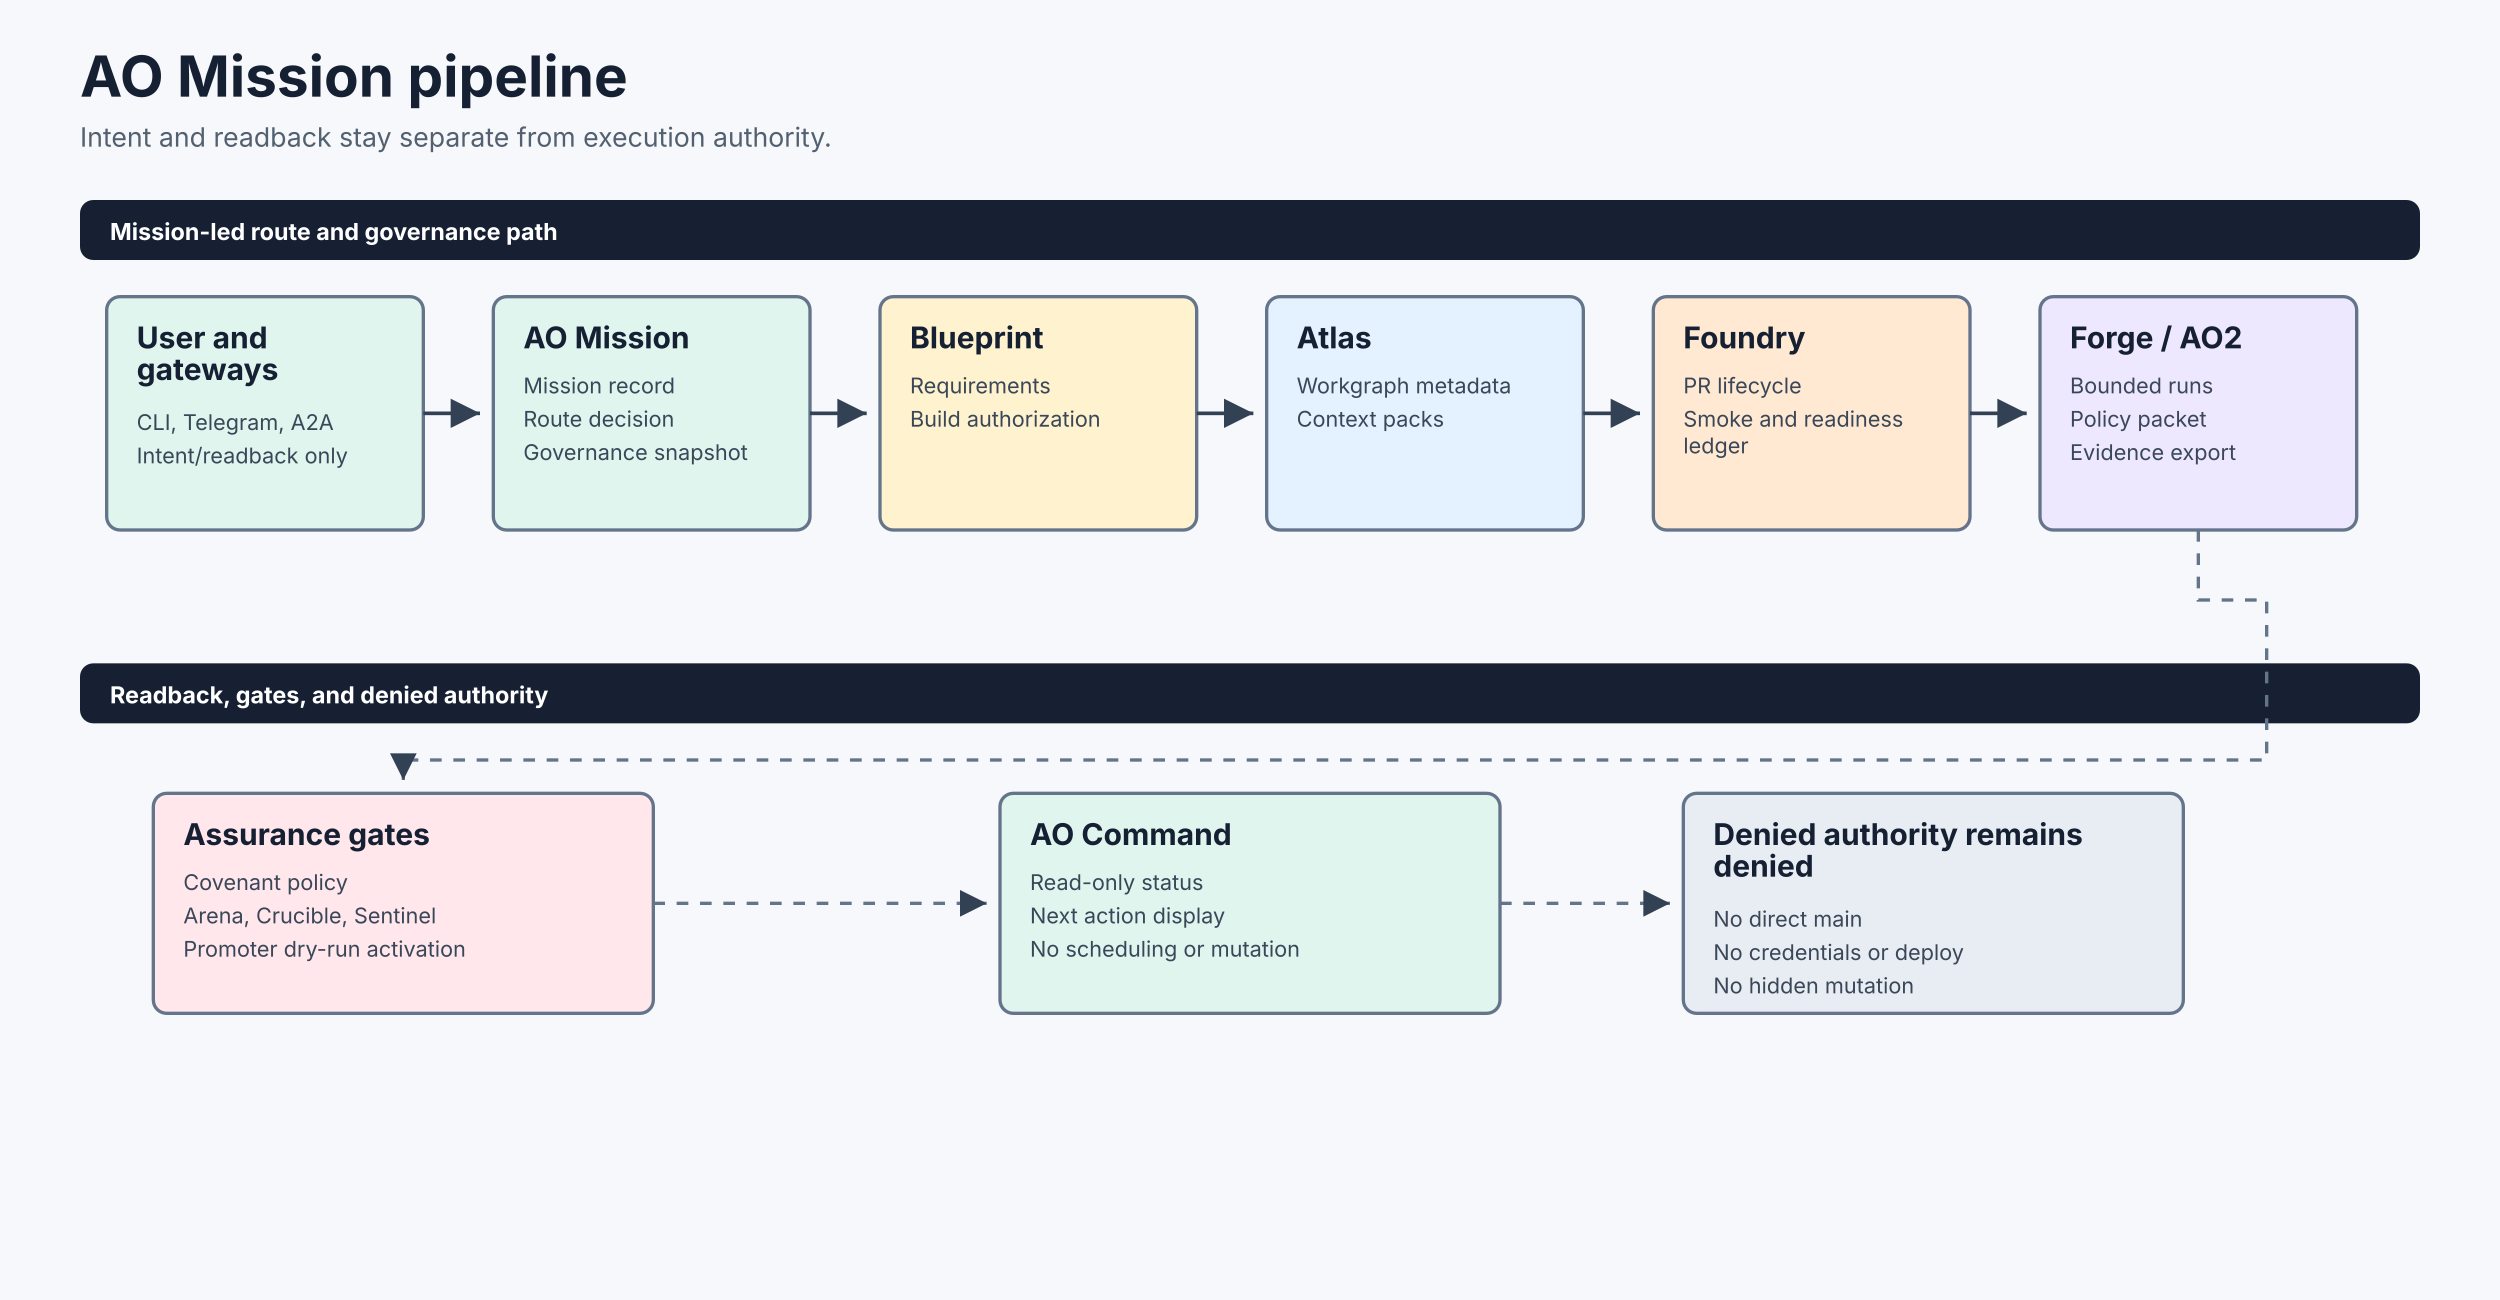
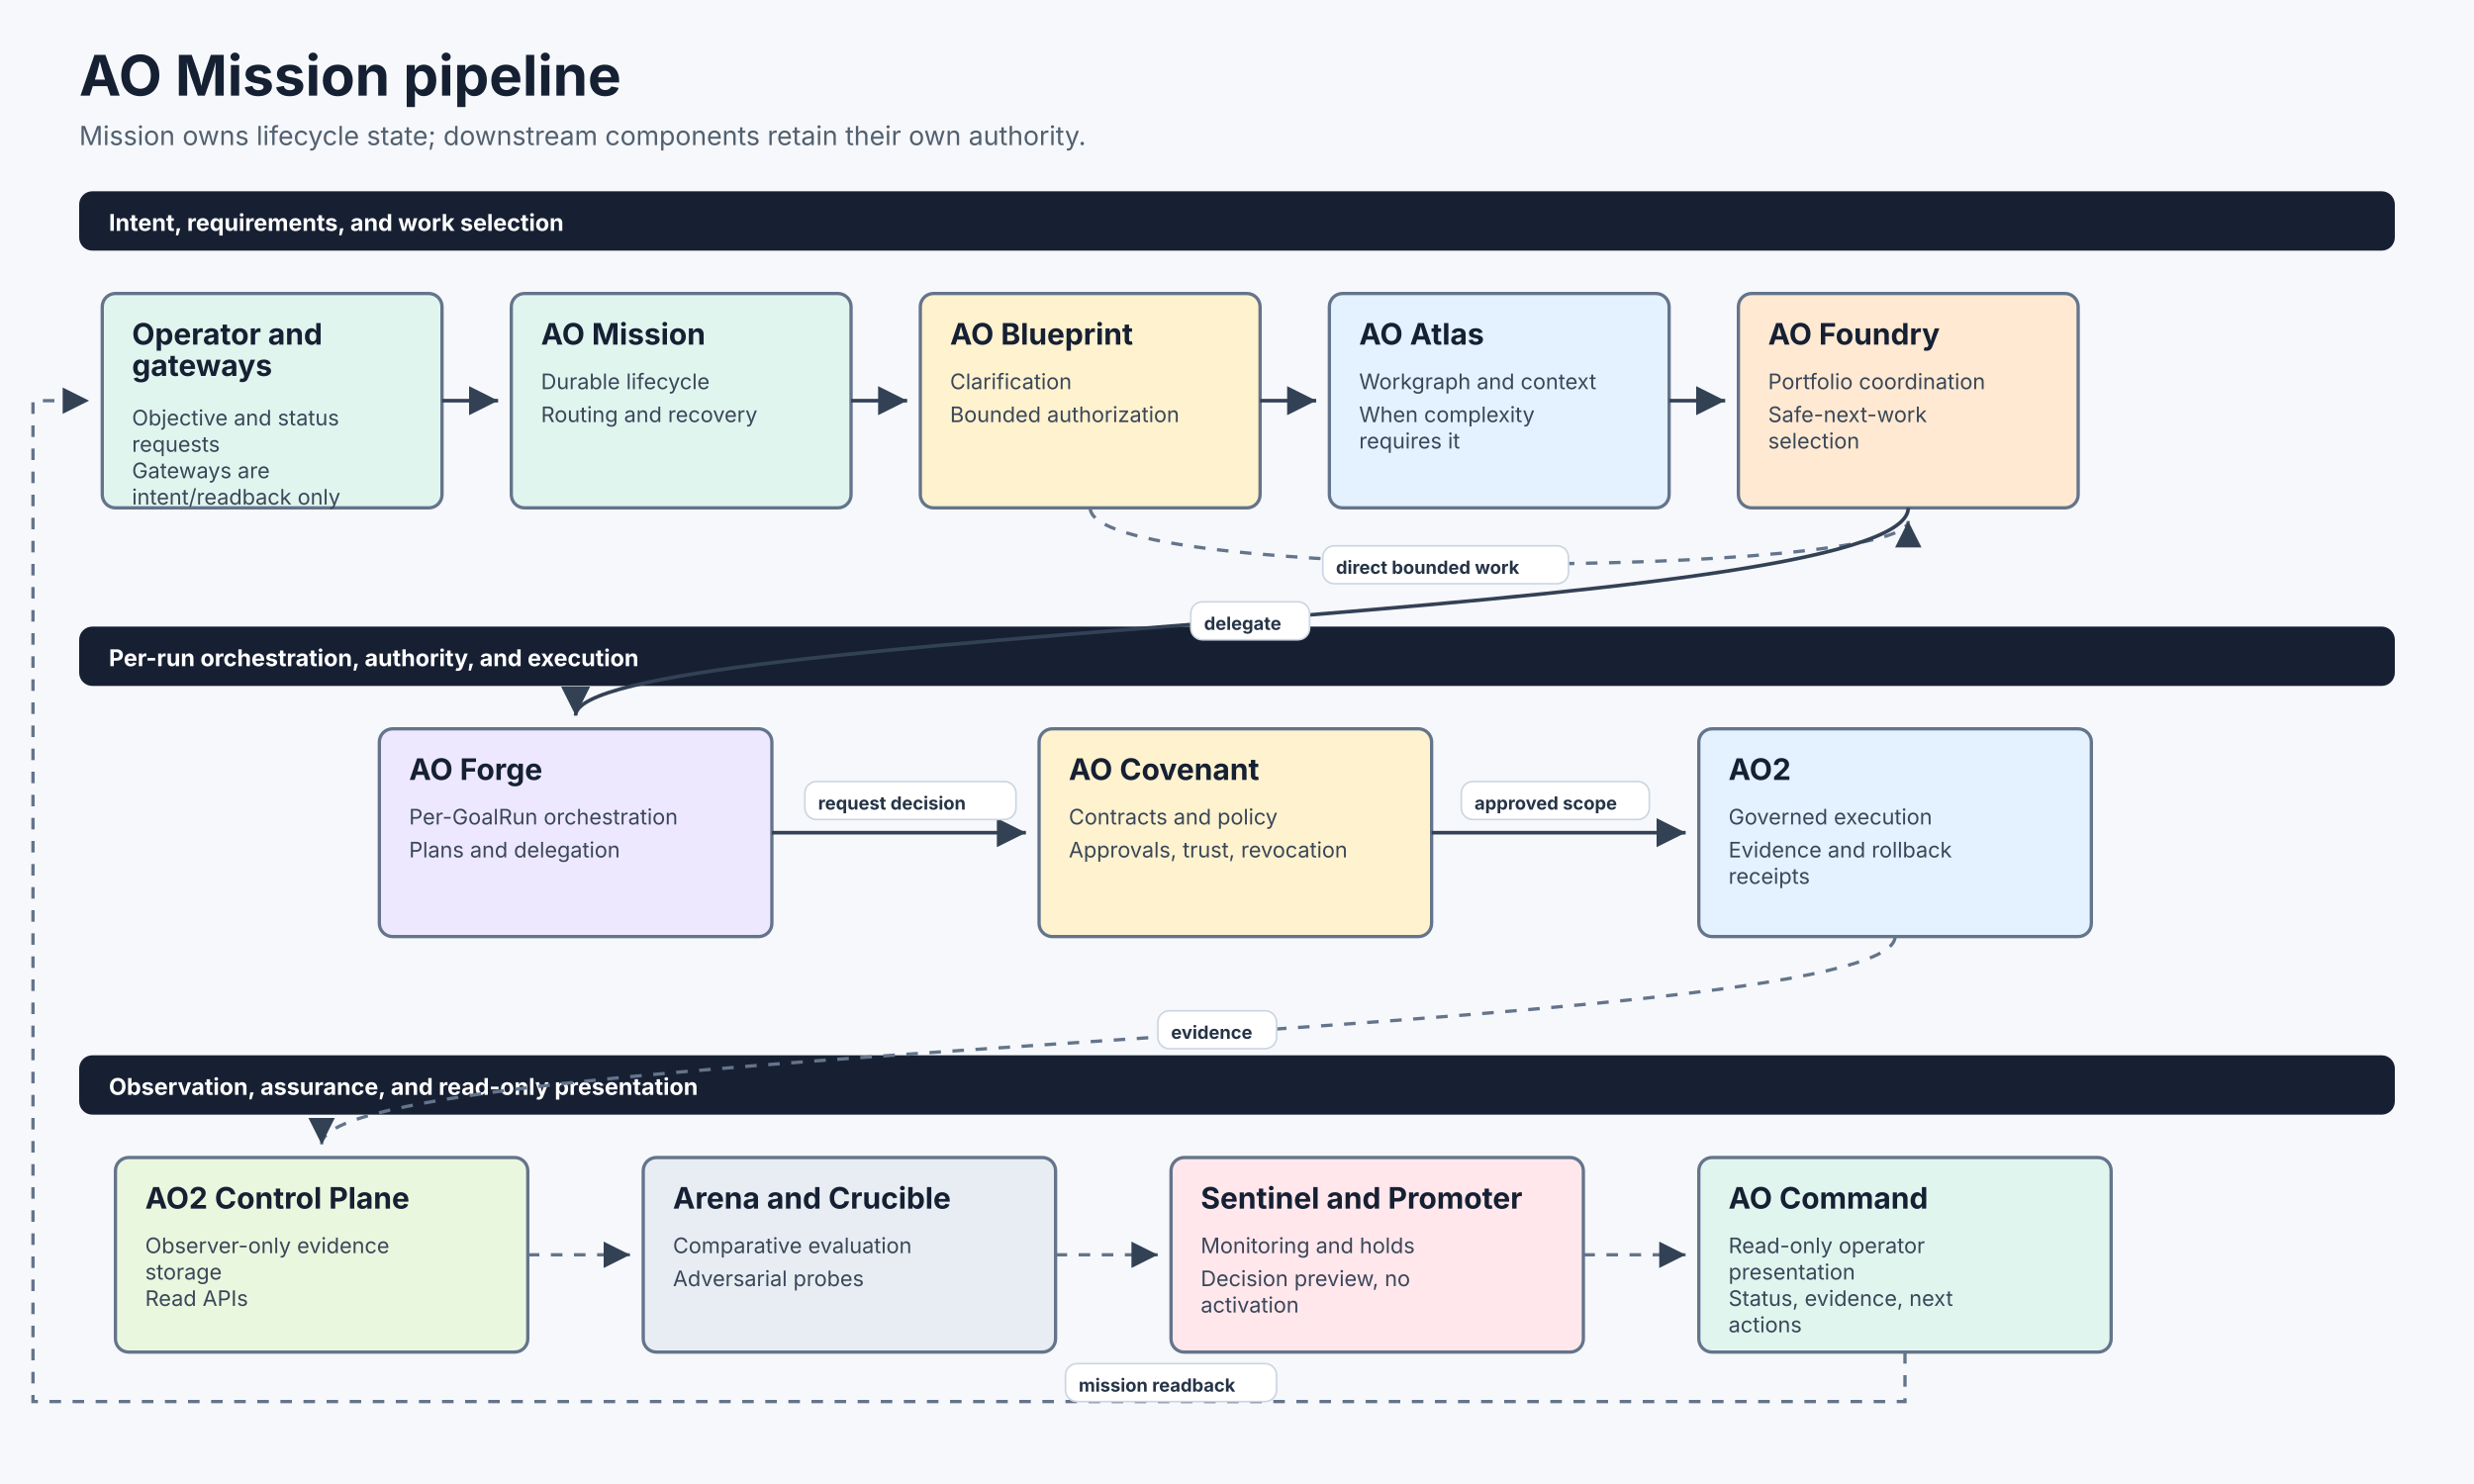
- <svg xmlns="http://www.w3.org/2000/svg" width="1500" height="780" viewBox="0 0 1500 780" role="img" aria-labelledby="title desc">
+ <svg xmlns="http://www.w3.org/2000/svg" width="1500" height="900" viewBox="0 0 1500 900" role="img" aria-labelledby="title desc">
  <defs>
    <marker id="arrow" markerWidth="12" markerHeight="12" refX="10" refY="6" orient="auto">
      <path d="M2,2 L10,6 L2,10 Z" fill="#334155" />
    </marker>
    <style>
      .bg { fill: #f6f8fb; }
      .title { font: 700 34px Inter, Arial, sans-serif; fill: #162033; }
      .subtitle { font: 400 16px Inter, Arial, sans-serif; fill: #526070; }
      .band { rx: 8; }
      .bandText { font: 700 14px Inter, Arial, sans-serif; fill: #ffffff; letter-spacing: 0; }
      .card { stroke-width: 2; rx: 8; }
      .note { stroke-width: 1.6; rx: 8; }
      .cardTitle { font: 700 18px Inter, Arial, sans-serif; fill: #162033; }
      .body { font: 500 15px Inter, Arial, sans-serif; fill: #162033; }
      .small { font: 400 13px Inter, Arial, sans-serif; fill: #3a4758; }
      .smallStrong { font: 700 13px Inter, Arial, sans-serif; fill: #253244; }
      .label { font: 700 11px Inter, Arial, sans-serif; fill: #263447; }
      .chip { fill: #ffffff; stroke: #cbd5e1; stroke-width: 1; rx: 7; }
      .arrow { stroke: #334155; stroke-width: 2.2; fill: none; marker-end: url(#arrow); }
      .dash { stroke: #64748b; stroke-width: 2; stroke-dasharray: 7 7; fill: none; marker-end: url(#arrow); }
      .soft { stroke: #94a3b8; stroke-width: 1.7; fill: none; marker-end: url(#arrow); }
      .cell { stroke: #cbd5e1; stroke-width: 1.4; }
      .cellHead { font: 700 14px Inter, Arial, sans-serif; fill: #162033; }
      .cellText { font: 400 12px Inter, Arial, sans-serif; fill: #39485a; }
    </style>
  </defs>
-   <rect class="bg" width="1500" height="780" />
+   <rect class="bg" width="1500" height="900" />
  <text class="title" x="48" y="58">AO Mission pipeline</text>
-   <text class="subtitle" x="48" y="88">Intent and readback stay separate from execution authority.</text>
-   <rect class="band" x="48" y="120" width="1404" height="36" fill="#172033" />
-   <text class="bandText" x="66" y="144">Mission-led route and governance path</text>
-   <rect class="card" x="64" y="178" width="190" height="140" fill="#e1f5ef" stroke="#64748b" />
-   <text class="cardTitle" x="82" y="209">
-     <tspan x="82" dy="0">User and</tspan>
-     <tspan x="82" dy="19">gateways</tspan>
+   <text class="subtitle" x="48" y="88">Mission owns lifecycle state; downstream components retain their own authority.</text>
+   <rect class="band" x="48" y="116" width="1404" height="36" fill="#172033" />
+   <text class="bandText" x="66" y="140">Intent, requirements, and work selection</text>
+   <rect class="card" x="62" y="178" width="206" height="130" fill="#e1f5ef" stroke="#64748b" />
+   <text class="cardTitle" x="80" y="209">
+     <tspan x="80" dy="0">Operator and</tspan>
+     <tspan x="80" dy="19">gateways</tspan>
  </text>
-   <text class="small" x="82" y="258">CLI, Telegram, A2A</text>
-   <text class="small" x="82" y="278">Intent/readback only</text>
-   <rect class="card" x="296" y="178" width="190" height="140" fill="#e1f5ef" stroke="#64748b" />
-   <text class="cardTitle" x="314" y="209">AO Mission</text>
-   <text class="small" x="314" y="236">Mission record</text>
-   <text class="small" x="314" y="256">Route decision</text>
-   <text class="small" x="314" y="276">Governance snapshot</text>
-   <path class="arrow" d="M254 248 L288 248" />
-   <rect class="card" x="528" y="178" width="190" height="140" fill="#fff2cf" stroke="#64748b" />
-   <text class="cardTitle" x="546" y="209">Blueprint</text>
-   <text class="small" x="546" y="236">Requirements</text>
-   <text class="small" x="546" y="256">Build authorization</text>
-   <path class="arrow" d="M486 248 L520 248" />
-   <rect class="card" x="760" y="178" width="190" height="140" fill="#e4f1ff" stroke="#64748b" />
-   <text class="cardTitle" x="778" y="209">Atlas</text>
-   <text class="small" x="778" y="236">Workgraph metadata</text>
-   <text class="small" x="778" y="256">Context packs</text>
-   <path class="arrow" d="M718 248 L752 248" />
-   <rect class="card" x="992" y="178" width="190" height="140" fill="#ffe9d2" stroke="#64748b" />
-   <text class="cardTitle" x="1010" y="209">Foundry</text>
-   <text class="small" x="1010" y="236">PR lifecycle</text>
-   <text class="small" x="1010" y="256">
-     <tspan x="1010" dy="0">Smoke and readiness</tspan>
-     <tspan x="1010" dy="16">ledger</tspan>
+   <text class="small" x="80" y="258">
+     <tspan x="80" dy="0">Objective and status</tspan>
+     <tspan x="80" dy="16">requests</tspan>
  </text>
-   <path class="arrow" d="M950 248 L984 248" />
-   <rect class="card" x="1224" y="178" width="190" height="140" fill="#eee8ff" stroke="#64748b" />
-   <text class="cardTitle" x="1242" y="209">Forge / AO2</text>
-   <text class="small" x="1242" y="236">Bounded runs</text>
-   <text class="small" x="1242" y="256">Policy packet</text>
-   <text class="small" x="1242" y="276">Evidence export</text>
-   <path class="arrow" d="M1182 248 L1216 248" />
-   <rect class="band" x="48" y="398" width="1404" height="36" fill="#172033" />
-   <text class="bandText" x="66" y="422">Readback, gates, and denied authority</text>
-   <rect class="card" x="92" y="476" width="300" height="132" fill="#ffe7ec" stroke="#64748b" />
-   <text class="cardTitle" x="110" y="507">Assurance gates</text>
-   <text class="small" x="110" y="534">Covenant policy</text>
-   <text class="small" x="110" y="554">Arena, Crucible, Sentinel</text>
-   <text class="small" x="110" y="574">Promoter dry-run activation</text>
-   <rect class="card" x="600" y="476" width="300" height="132" fill="#e1f5ef" stroke="#64748b" />
-   <text class="cardTitle" x="618" y="507">AO Command</text>
-   <text class="small" x="618" y="534">Read-only status</text>
-   <text class="small" x="618" y="554">Next action display</text>
-   <text class="small" x="618" y="574">No scheduling or mutation</text>
-   <rect class="card" x="1010" y="476" width="300" height="132" fill="#e8edf3" stroke="#64748b" />
-   <text class="cardTitle" x="1028" y="507">
-     <tspan x="1028" dy="0">Denied authority remains</tspan>
-     <tspan x="1028" dy="19">denied</tspan>
+   <text class="small" x="80" y="290">
+     <tspan x="80" dy="0">Gateways are</tspan>
+     <tspan x="80" dy="16">intent/readback only</tspan>
  </text>
-   <text class="small" x="1028" y="556">No direct main</text>
-   <text class="small" x="1028" y="576">No credentials or deploy</text>
-   <text class="small" x="1028" y="596">No hidden mutation</text>
-   <path class="dash" d="M1319 318 V360 H1360 V456 H242 V468" />
-   <path class="dash" d="M392 542 L592 542" />
-   <path class="dash" d="M900 542 L1002 542" />
+   <rect class="card" x="310" y="178" width="206" height="130" fill="#e1f5ef" stroke="#64748b" />
+   <text class="cardTitle" x="328" y="209">AO Mission</text>
+   <text class="small" x="328" y="236">Durable lifecycle</text>
+   <text class="small" x="328" y="256">Routing and recovery</text>
+   <rect class="card" x="558" y="178" width="206" height="130" fill="#fff2cf" stroke="#64748b" />
+   <text class="cardTitle" x="576" y="209">AO Blueprint</text>
+   <text class="small" x="576" y="236">Clarification</text>
+   <text class="small" x="576" y="256">Bounded authorization</text>
+   <rect class="card" x="806" y="178" width="206" height="130" fill="#e4f1ff" stroke="#64748b" />
+   <text class="cardTitle" x="824" y="209">AO Atlas</text>
+   <text class="small" x="824" y="236">Workgraph and context</text>
+   <text class="small" x="824" y="256">
+     <tspan x="824" dy="0">When complexity</tspan>
+     <tspan x="824" dy="16">requires it</tspan>
+   </text>
+   <rect class="card" x="1054" y="178" width="206" height="130" fill="#ffe9d2" stroke="#64748b" />
+   <text class="cardTitle" x="1072" y="209">AO Foundry</text>
+   <text class="small" x="1072" y="236">Portfolio coordination</text>
+   <text class="small" x="1072" y="256">
+     <tspan x="1072" dy="0">Safe-next-work</tspan>
+     <tspan x="1072" dy="16">selection</tspan>
+   </text>
+   <path class="arrow" d="M268 243 L302 243" />
+   <path class="arrow" d="M516 243 L550 243" />
+   <path class="arrow" d="M764 243 L798 243" />
+   <path class="arrow" d="M1012 243 L1046 243" />
+   <path class="dash" d="M661 308 C661 354 1157 350 1157 316" />
+   <rect class="chip" x="802" y="331" width="149" height="23" />
+   <text class="label" x="810" y="348">direct bounded work</text>
+   <rect class="band" x="48" y="380" width="1404" height="36" fill="#172033" />
+   <text class="bandText" x="66" y="404">Per-run orchestration, authority, and execution</text>
+   <rect class="card" x="230" y="442" width="238" height="126" fill="#eee8ff" stroke="#64748b" />
+   <text class="cardTitle" x="248" y="473">AO Forge</text>
+   <text class="small" x="248" y="500">Per-GoalRun orchestration</text>
+   <text class="small" x="248" y="520">Plans and delegation</text>
+   <rect class="card" x="630" y="442" width="238" height="126" fill="#fff2cf" stroke="#64748b" />
+   <text class="cardTitle" x="648" y="473">AO Covenant</text>
+   <text class="small" x="648" y="500">Contracts and policy</text>
+   <text class="small" x="648" y="520">Approvals, trust, revocation</text>
+   <rect class="card" x="1030" y="442" width="238" height="126" fill="#e4f1ff" stroke="#64748b" />
+   <text class="cardTitle" x="1048" y="473">AO2</text>
+   <text class="small" x="1048" y="500">Governed execution</text>
+   <text class="small" x="1048" y="520">
+     <tspan x="1048" dy="0">Evidence and rollback</tspan>
+     <tspan x="1048" dy="16">receipts</tspan>
+   </text>
+   <path class="arrow" d="M1157 308 C1157 376 349 380 349 434" />
+   <rect class="chip" x="722" y="365" width="72" height="23" />
+   <text class="label" x="730" y="382">delegate</text>
+   <path class="arrow" d="M468 505 L622 505" />
+   <rect class="chip" x="488" y="474" width="128" height="23" />
+   <text class="label" x="496" y="491">request decision</text>
+   <path class="arrow" d="M868 505 L1022 505" />
+   <rect class="chip" x="886" y="474" width="114" height="23" />
+   <text class="label" x="894" y="491">approved scope</text>
+   <rect class="band" x="48" y="640" width="1404" height="36" fill="#172033" />
+   <text class="bandText" x="66" y="664">Observation, assurance, and read-only presentation</text>
+   <rect class="card" x="70" y="702" width="250" height="118" fill="#e9f7df" stroke="#64748b" />
+   <text class="cardTitle" x="88" y="733">AO2 Control Plane</text>
+   <text class="small" x="88" y="760">
+     <tspan x="88" dy="0">Observer-only evidence</tspan>
+     <tspan x="88" dy="16">storage</tspan>
+   </text>
+   <text class="small" x="88" y="792">Read APIs</text>
+   <rect class="card" x="390" y="702" width="250" height="118" fill="#e8edf3" stroke="#64748b" />
+   <text class="cardTitle" x="408" y="733">Arena and Crucible</text>
+   <text class="small" x="408" y="760">Comparative evaluation</text>
+   <text class="small" x="408" y="780">Adversarial probes</text>
+   <rect class="card" x="710" y="702" width="250" height="118" fill="#ffe7ec" stroke="#64748b" />
+   <text class="cardTitle" x="728" y="733">Sentinel and Promoter</text>
+   <text class="small" x="728" y="760">Monitoring and holds</text>
+   <text class="small" x="728" y="780">
+     <tspan x="728" dy="0">Decision preview, no</tspan>
+     <tspan x="728" dy="16">activation</tspan>
+   </text>
+   <rect class="card" x="1030" y="702" width="250" height="118" fill="#e1f5ef" stroke="#64748b" />
+   <text class="cardTitle" x="1048" y="733">AO Command</text>
+   <text class="small" x="1048" y="760">
+     <tspan x="1048" dy="0">Read-only operator</tspan>
+     <tspan x="1048" dy="16">presentation</tspan>
+   </text>
+   <text class="small" x="1048" y="792">
+     <tspan x="1048" dy="0">Status, evidence, next</tspan>
+     <tspan x="1048" dy="16">actions</tspan>
+   </text>
+   <path class="dash" d="M1149 568 C1149 630 195 632 195 694" />
+   <rect class="chip" x="702" y="613" width="72" height="23" />
+   <text class="label" x="710" y="630">evidence</text>
+   <path class="dash" d="M320 761 L382 761" />
+   <path class="dash" d="M640 761 L702 761" />
+   <path class="dash" d="M960 761 L1022 761" />
+   <path class="dash" d="M1155 820 V850 H20 V243 H54" />
+   <rect class="chip" x="646" y="827" width="128" height="23" />
+   <text class="label" x="654" y="844">mission readback</text>
</svg>
